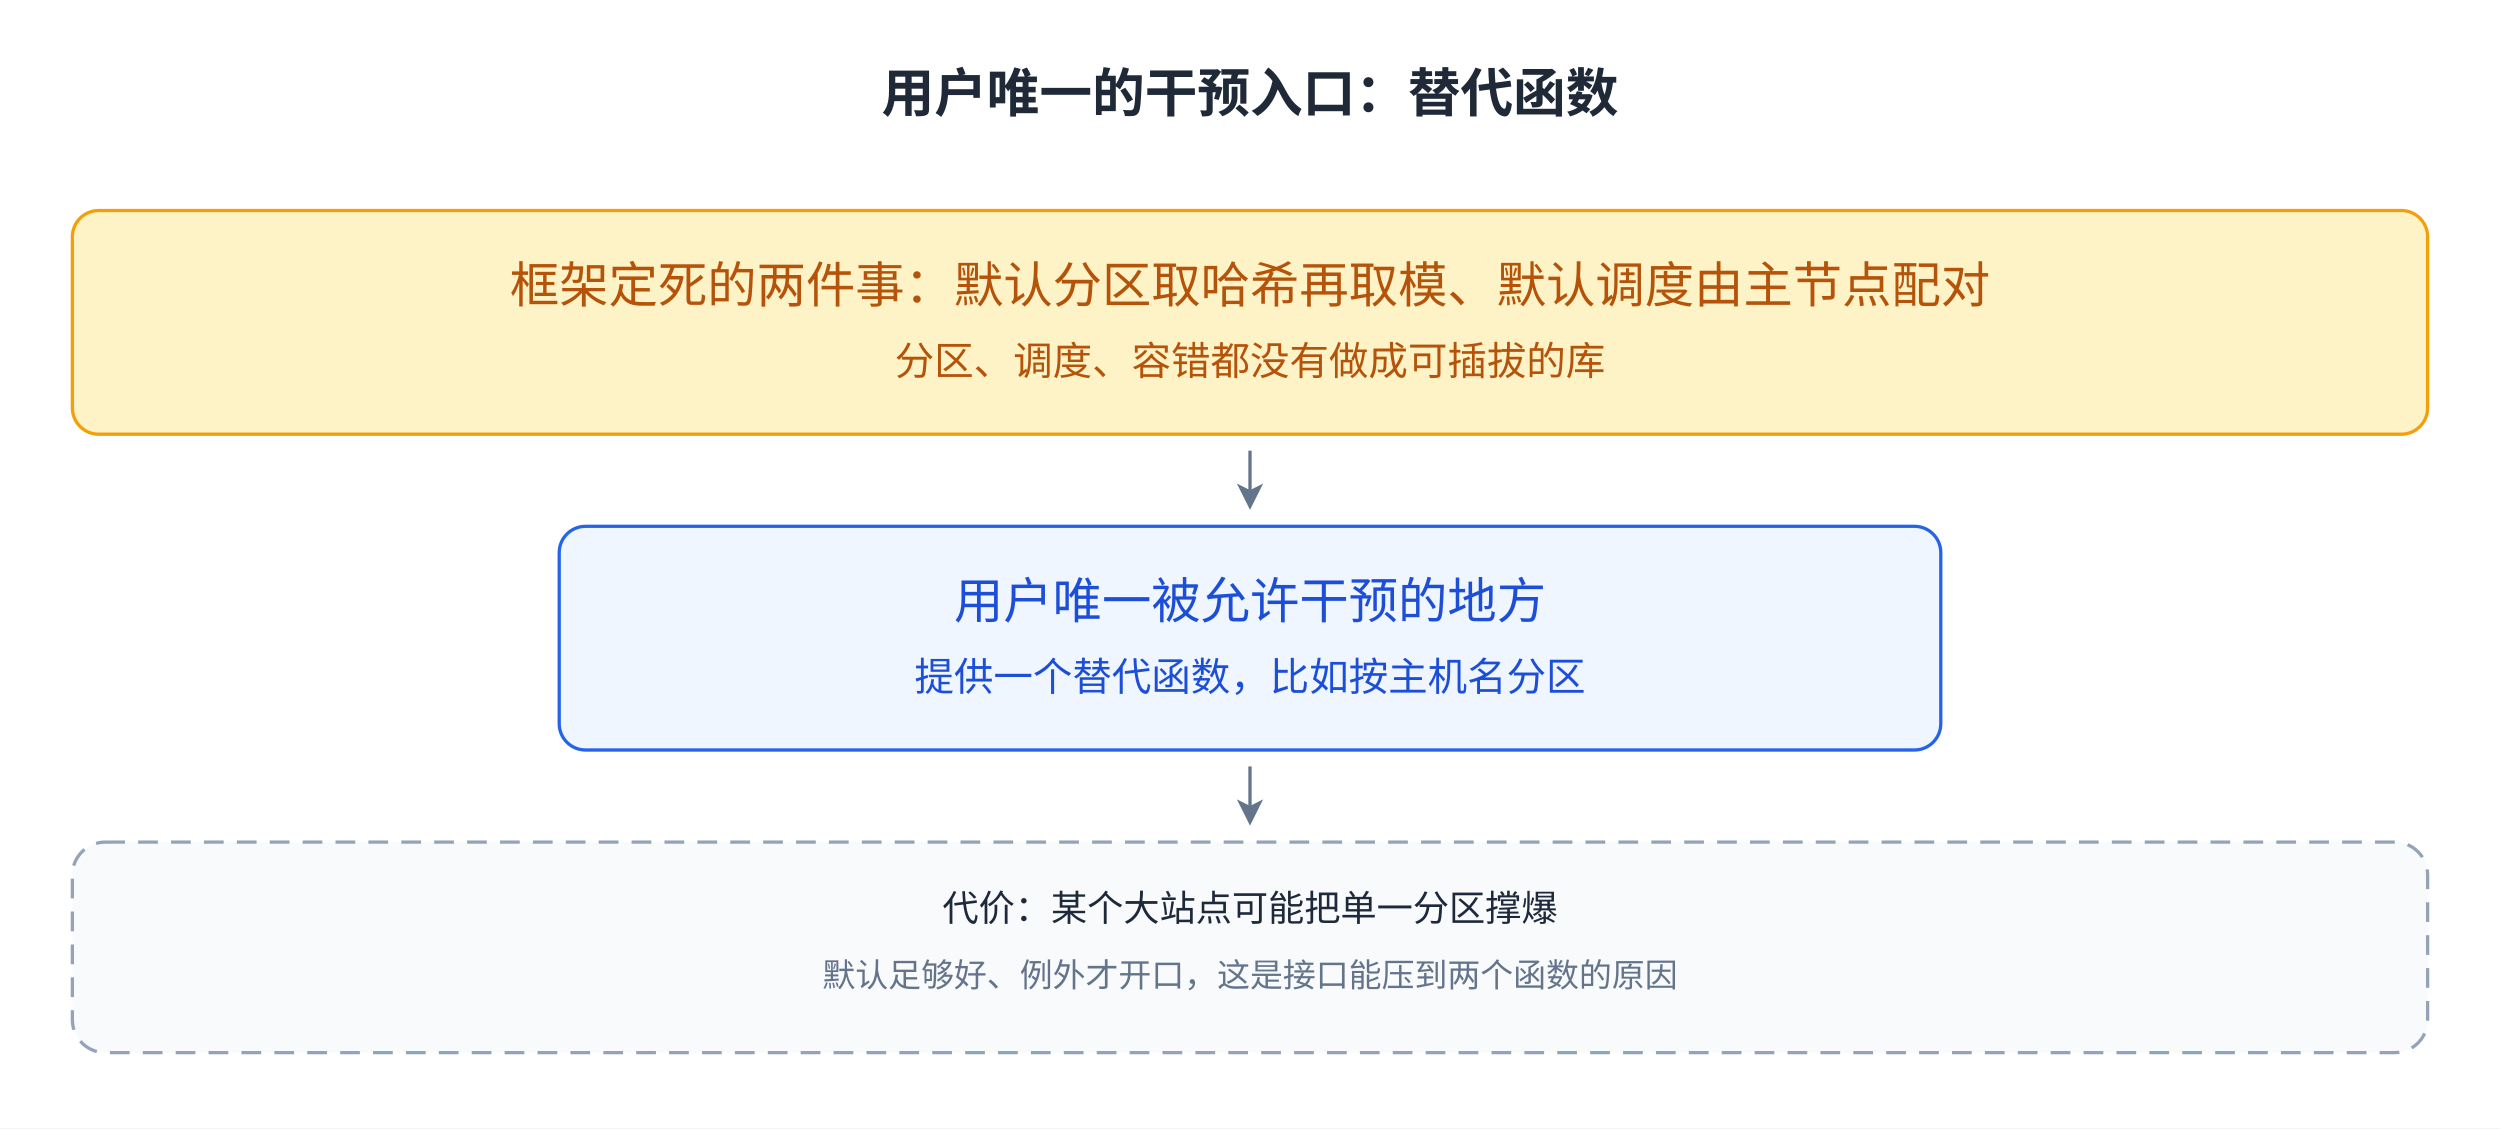
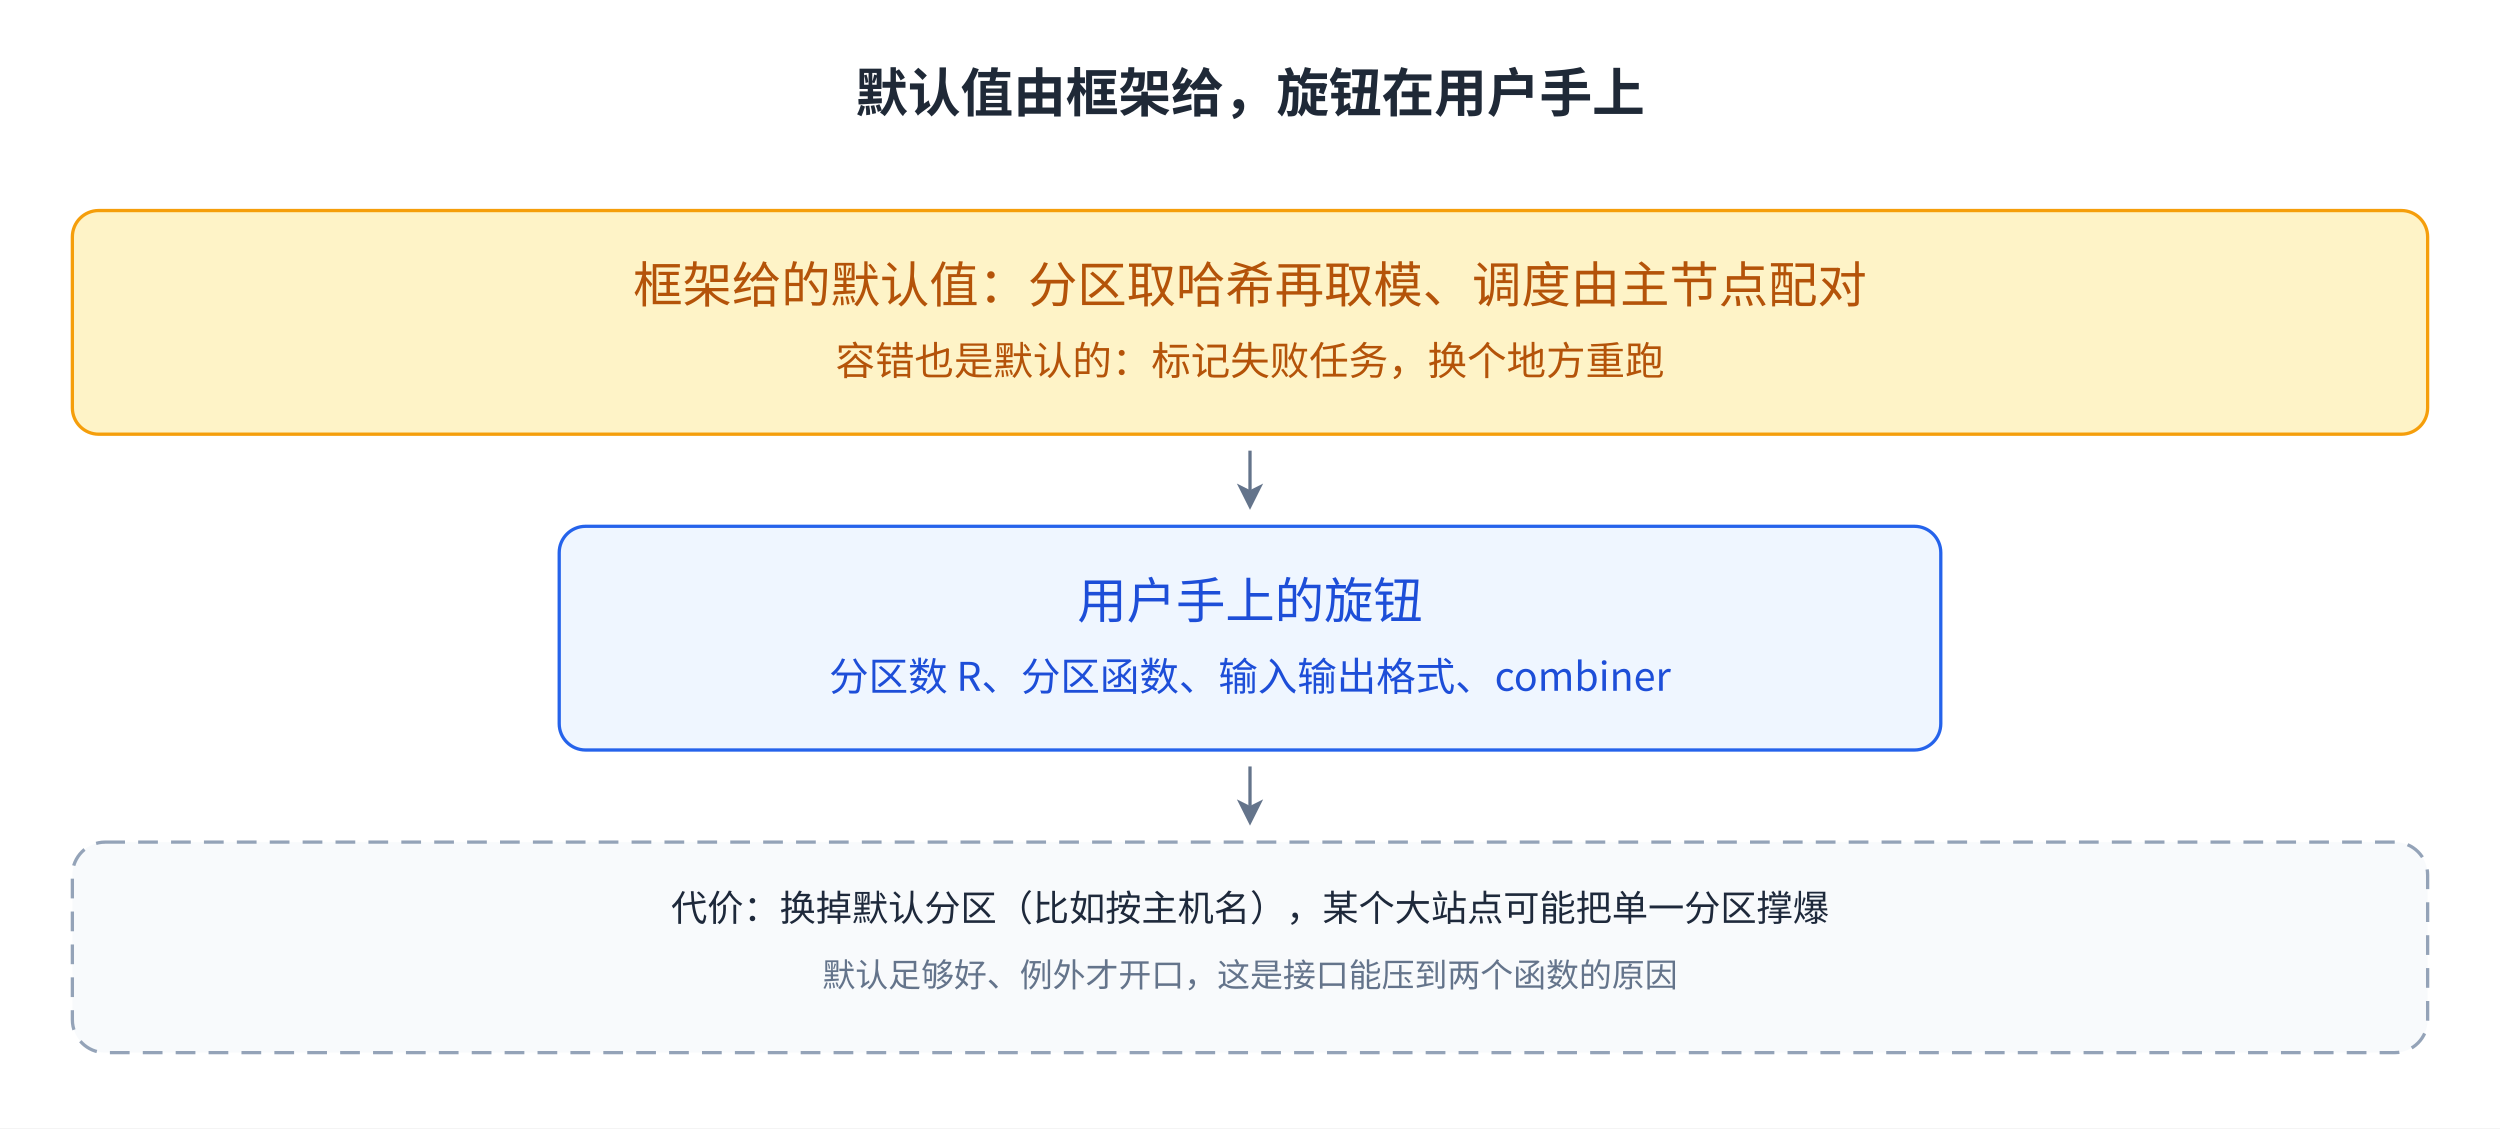
<svg xmlns="http://www.w3.org/2000/svg" viewBox="0 0 760 343" width="760" height="343" role="img" aria-labelledby="fig-mapreduce-21-title fig-mapreduce-21-desc">
  <defs>
    <style>
      text { font-family: 'PingFang SC', 'Microsoft YaHei', 'Noto Sans CJK SC', system-ui, sans-serif; }
    </style>
    <marker id="arrow" markerWidth="8" markerHeight="8" refX="2" refY="4" orient="auto" markerUnits="userSpaceOnUse">
      <path d="M0,0 L8,4 L0,8 L2,4 z" fill="#64748b" />
    </marker>
  </defs>
  <rect x="0" y="0" width="760" height="343" fill="#ffffff" />
-   <text x="380.0" y="34" font-size="16" font-weight="600" fill="#1f2937" text-anchor="middle">用户唯一的干预入口：替代函数</text>
+   <text x="380.0" y="34" font-size="16" font-weight="600" fill="#1f2937" text-anchor="middle">默认值由框架给，旋钮在用户手上</text>
  <rect x="22" y="64" width="716" height="68" rx="8" fill="#fef3c7" stroke="#f59e0b" />
-   <text x="380.0" y="92" font-size="15" fill="#b45309" text-anchor="middle">框架定死的两件事：默认分区取哈希再取模、默认调度由主节点配对</text>
-   <text x="380.0" y="114" font-size="12" fill="#b45309" text-anchor="middle">分区、调度、容错都没有做成可插拔的库</text>
+   <text x="380.0" y="92" font-size="15" fill="#b45309" text-anchor="middle">框架给的默认值：分区取哈希再取模、调度由主节点配对</text>
+   <text x="380.0" y="114" font-size="12" fill="#b45309" text-anchor="middle">容错也是默认的：标记失败任务，换个地方重跑</text>
  <path d="M380,137 L380,149" fill="none" stroke="#64748b" marker-end="url(#arrow)" />
  <rect x="170" y="160" width="420" height="68" rx="8" fill="#eff6ff" stroke="#2563eb" />
-   <text x="380.0" y="188" font-size="15" fill="#1d4ed8" text-anchor="middle">用户唯一被允许干预的地方</text>
-   <text x="380.0" y="210" font-size="12" fill="#1d4ed8" text-anchor="middle">提供一个替代函数，比如按主机名分区</text>
+   <text x="380.0" y="188" font-size="15" fill="#1d4ed8" text-anchor="middle">用户手上的旋钮</text>
+   <text x="380.0" y="210" font-size="12" fill="#1d4ed8" text-anchor="middle">分区数 R、分区函数、输入输出格式、combiner</text>
  <path d="M380,233 L380,245" fill="none" stroke="#64748b" marker-end="url(#arrow)" />
  <rect x="22" y="256" width="716" height="64" rx="10" fill="#f8fafc" stroke="#94a3b8" stroke-dasharray="6,4" />
-   <text x="380.0" y="280" font-size="11" fill="#1e293b" text-anchor="middle">代价：某个大站点可能把单一分区撑爆</text>
+   <text x="380.0" y="280" font-size="11" fill="#1e293b" text-anchor="middle">代价：换掉默认分区（比如按主机名），某个大站点可能把单一分区撑爆</text>
  <text x="380.0" y="300" font-size="10" fill="#64748b" text-anchor="middle">默认足够好、例外才开口，这是接口能压到两个函数的原因</text>
</svg>
